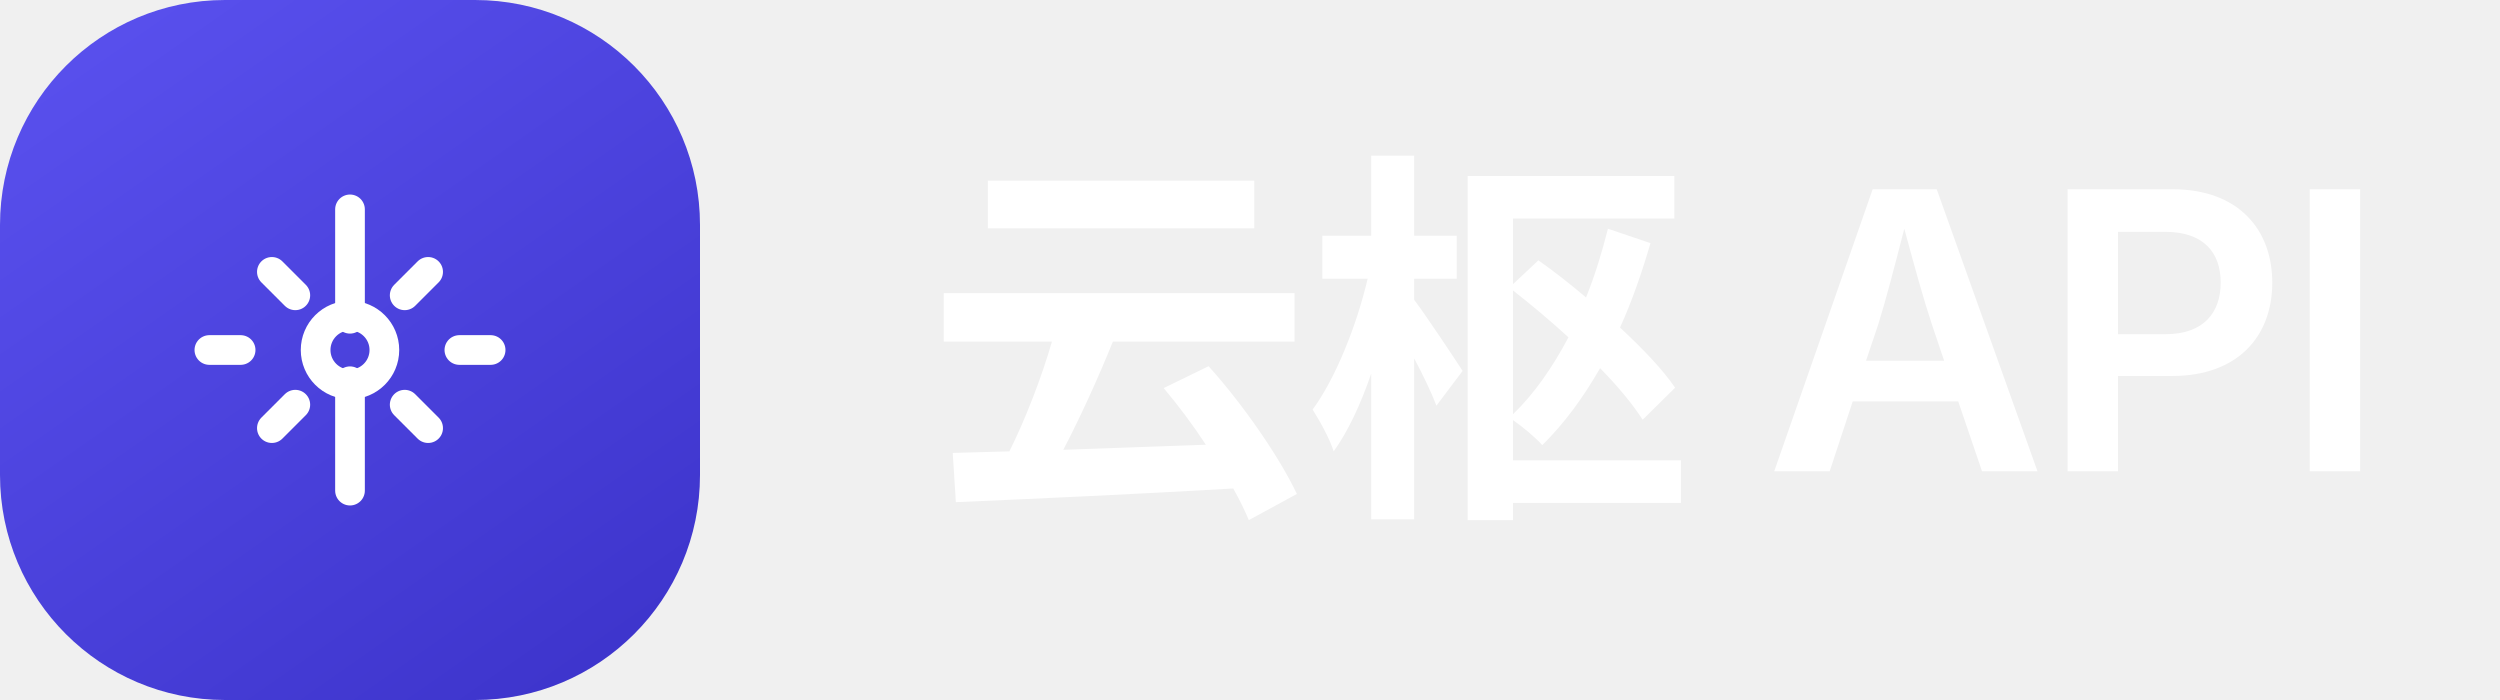
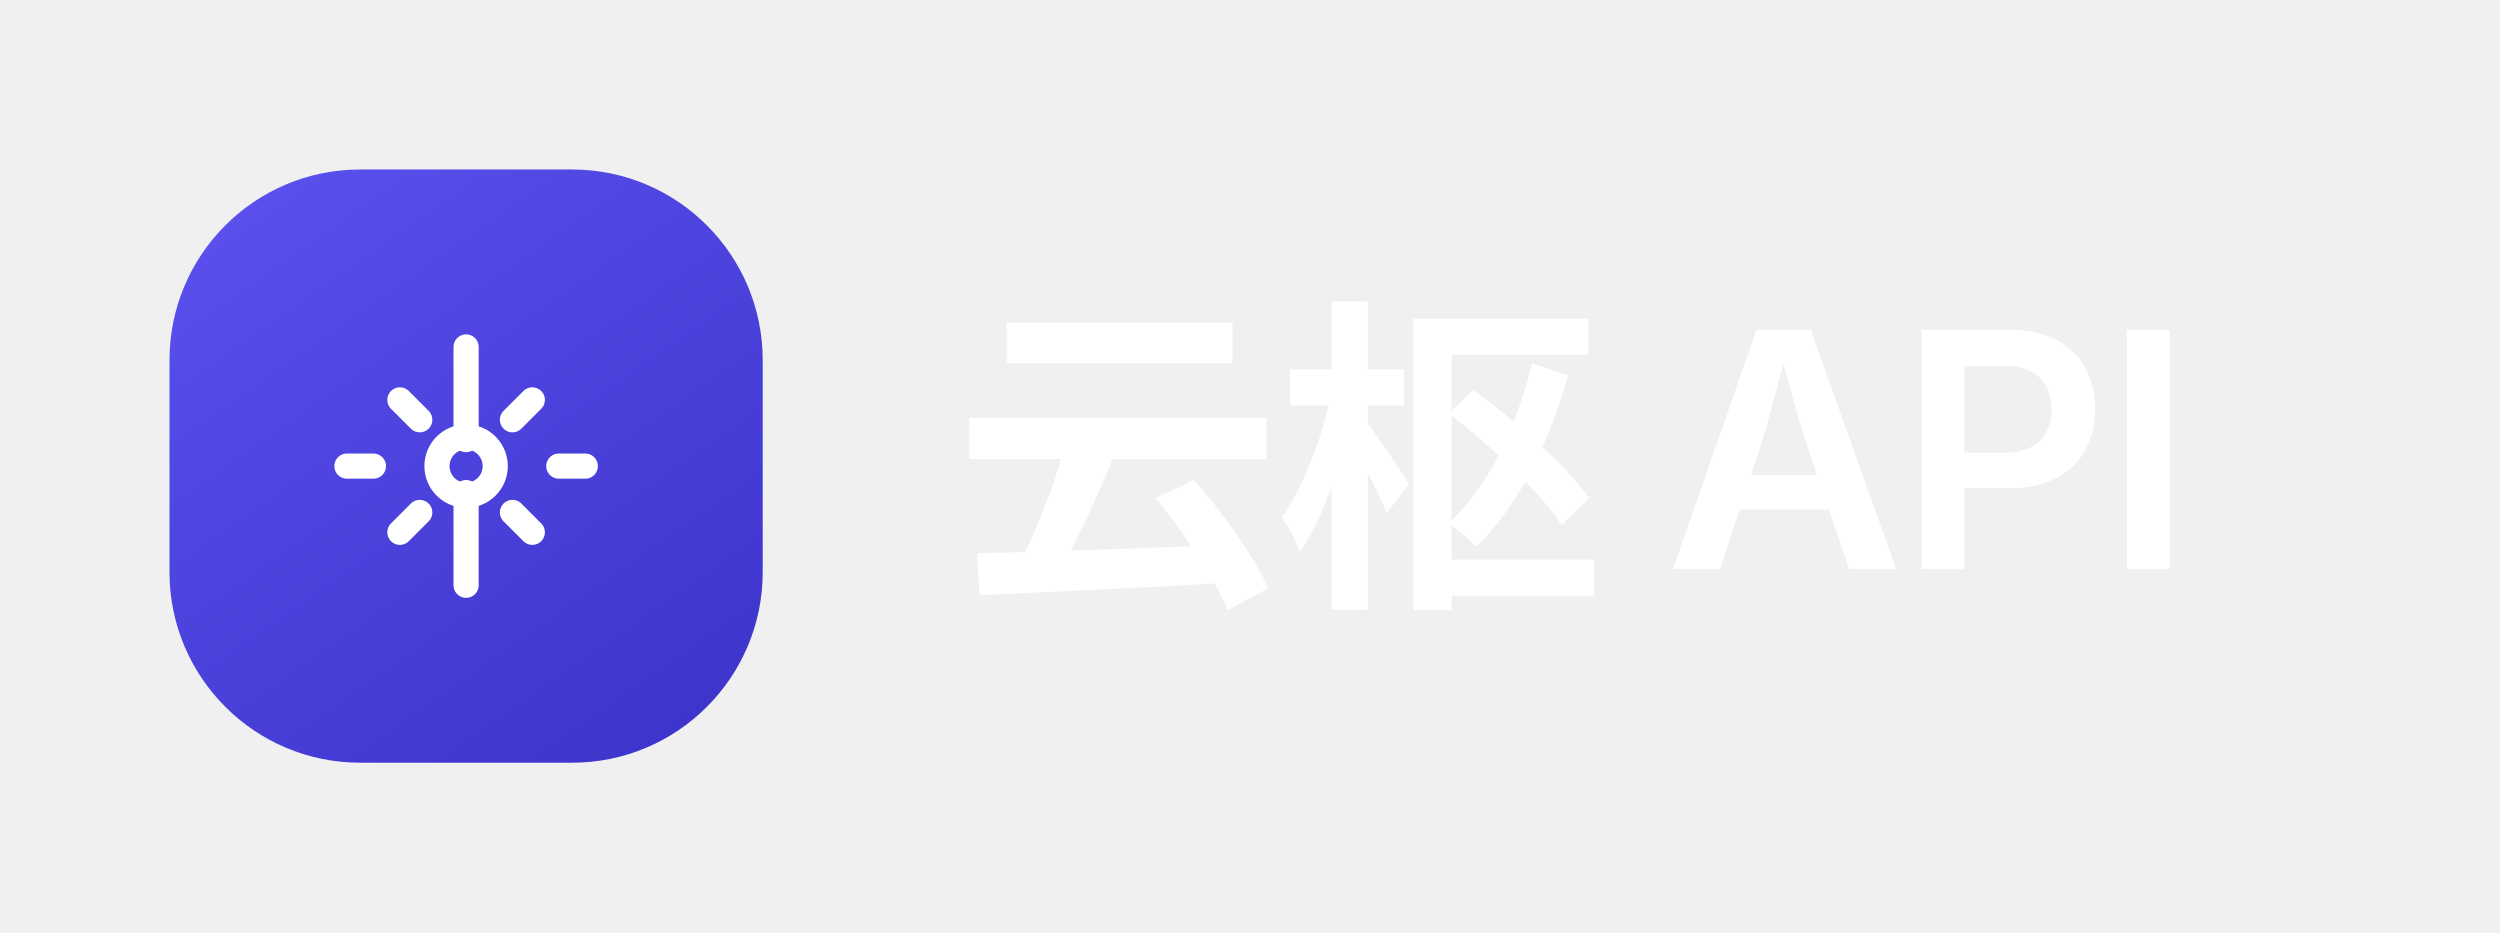
- <svg xmlns="http://www.w3.org/2000/svg" viewBox="0 0 100 28" width="100" height="28" role="img" aria-label="云枢 API">
+ <svg xmlns="http://www.w3.org/2000/svg" viewBox="0 0 118 44" width="118" height="44" role="img" aria-label="云枢 API">
  <defs>
    <linearGradient id="ysGrad" x1="0.101" y1="-0.07" x2="0.899" y2="1.071">
      <stop offset="0" stop-color="#5B52F0" />
      <stop offset="1" stop-color="#3B32C9" />
    </linearGradient>
  </defs>
-   <rect width="28" height="28" rx="9" fill="url(#ysGrad)" />
-   <g transform="translate(6.5 6.5) scale(0.625)" fill="none" stroke="#FFFFFF" stroke-width="1.9" stroke-linecap="round" stroke-linejoin="round">
+   <rect x="8" y="8" width="28" height="28" rx="9" fill="url(#ysGrad)" />
+   <g transform="translate(14.5 14.5) scale(0.625)" fill="none" stroke="#FFFFFF" stroke-width="1.9" stroke-linecap="round" stroke-linejoin="round">
    <path d="M12 3v7M12 14v7M5 12H3m18 0h-2M7 7l1.5 1.5M17 7l-1.5 1.5M7 17l1.5-1.5M17 17l-1.5-1.5" />
    <circle cx="12" cy="12" r="2.2" />
  </g>
-   <text x="37" y="19.4" font-family="Inter, &quot;PingFang SC&quot;, &quot;HarmonyOS Sans SC&quot;, &quot;Microsoft YaHei&quot;, system-ui, sans-serif" font-size="15.5" font-weight="600" letter-spacing="-0.31" fill="#FFFFFF">云枢 API</text>
+   <text x="45" y="27.4" font-family="Inter, &quot;PingFang SC&quot;, &quot;HarmonyOS Sans SC&quot;, &quot;Microsoft YaHei&quot;, system-ui, sans-serif" font-size="15.5" font-weight="600" letter-spacing="-0.31" fill="#FFFFFF">云枢 API</text>
</svg>
